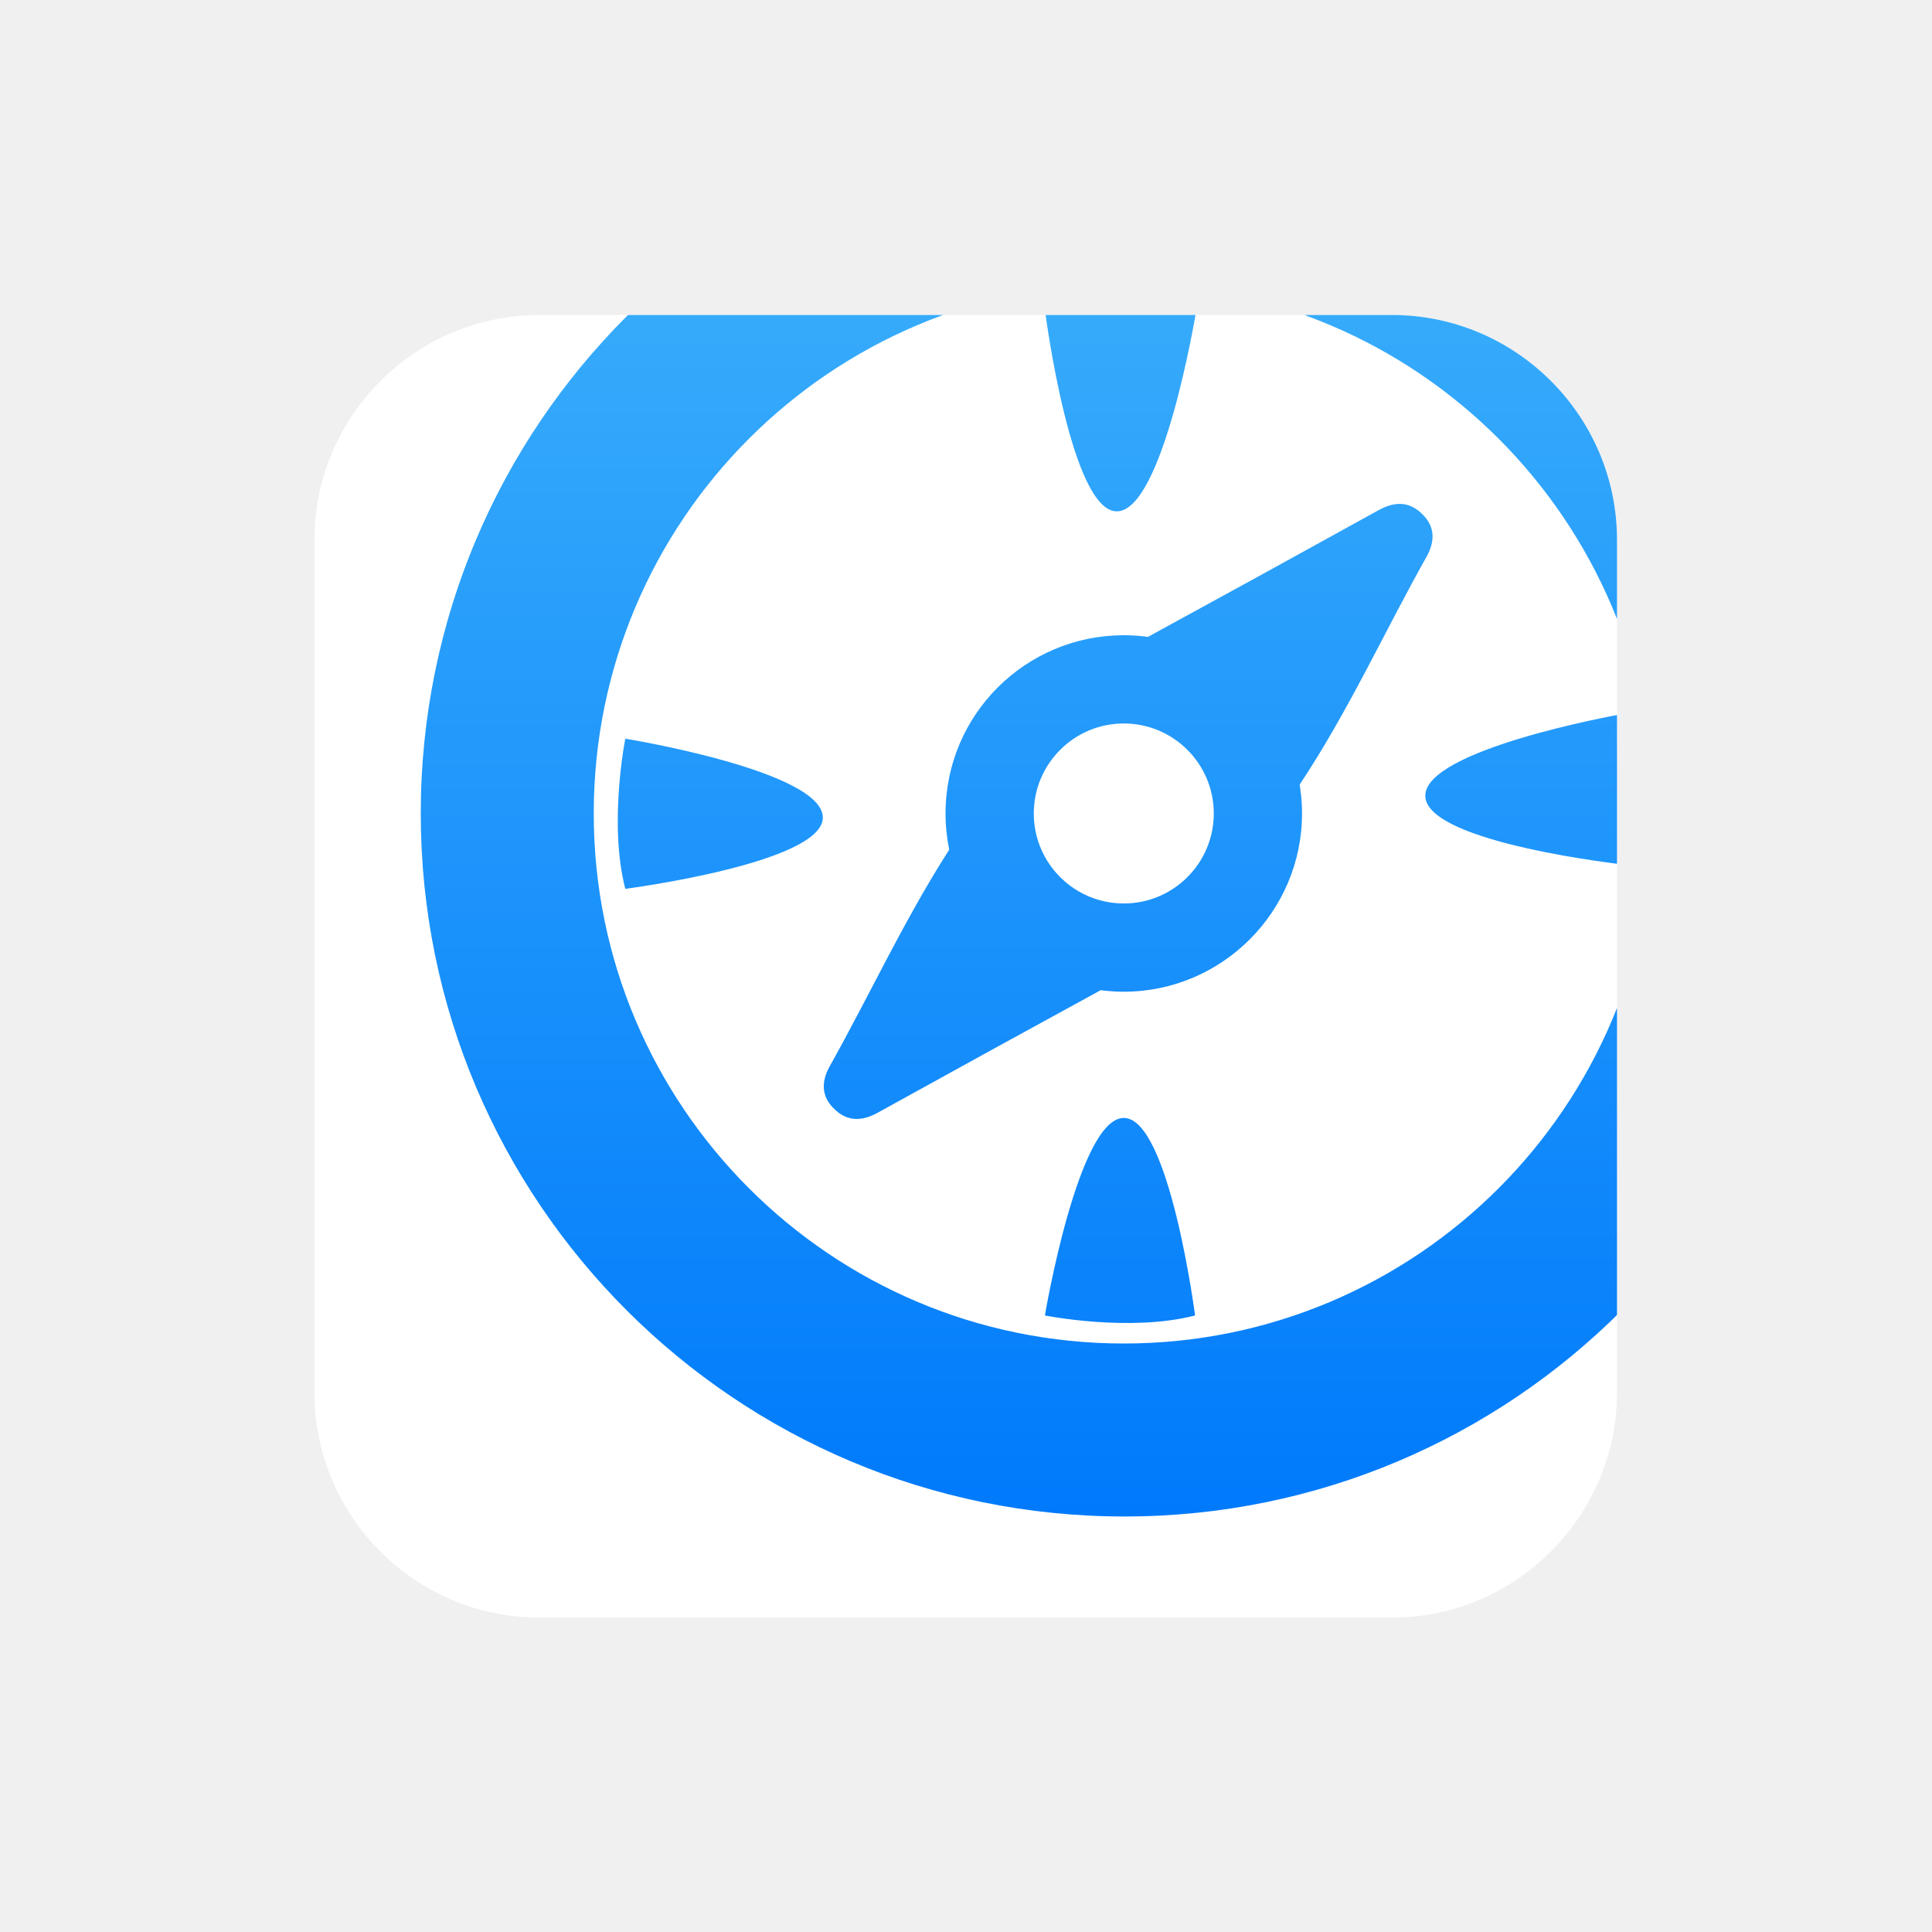
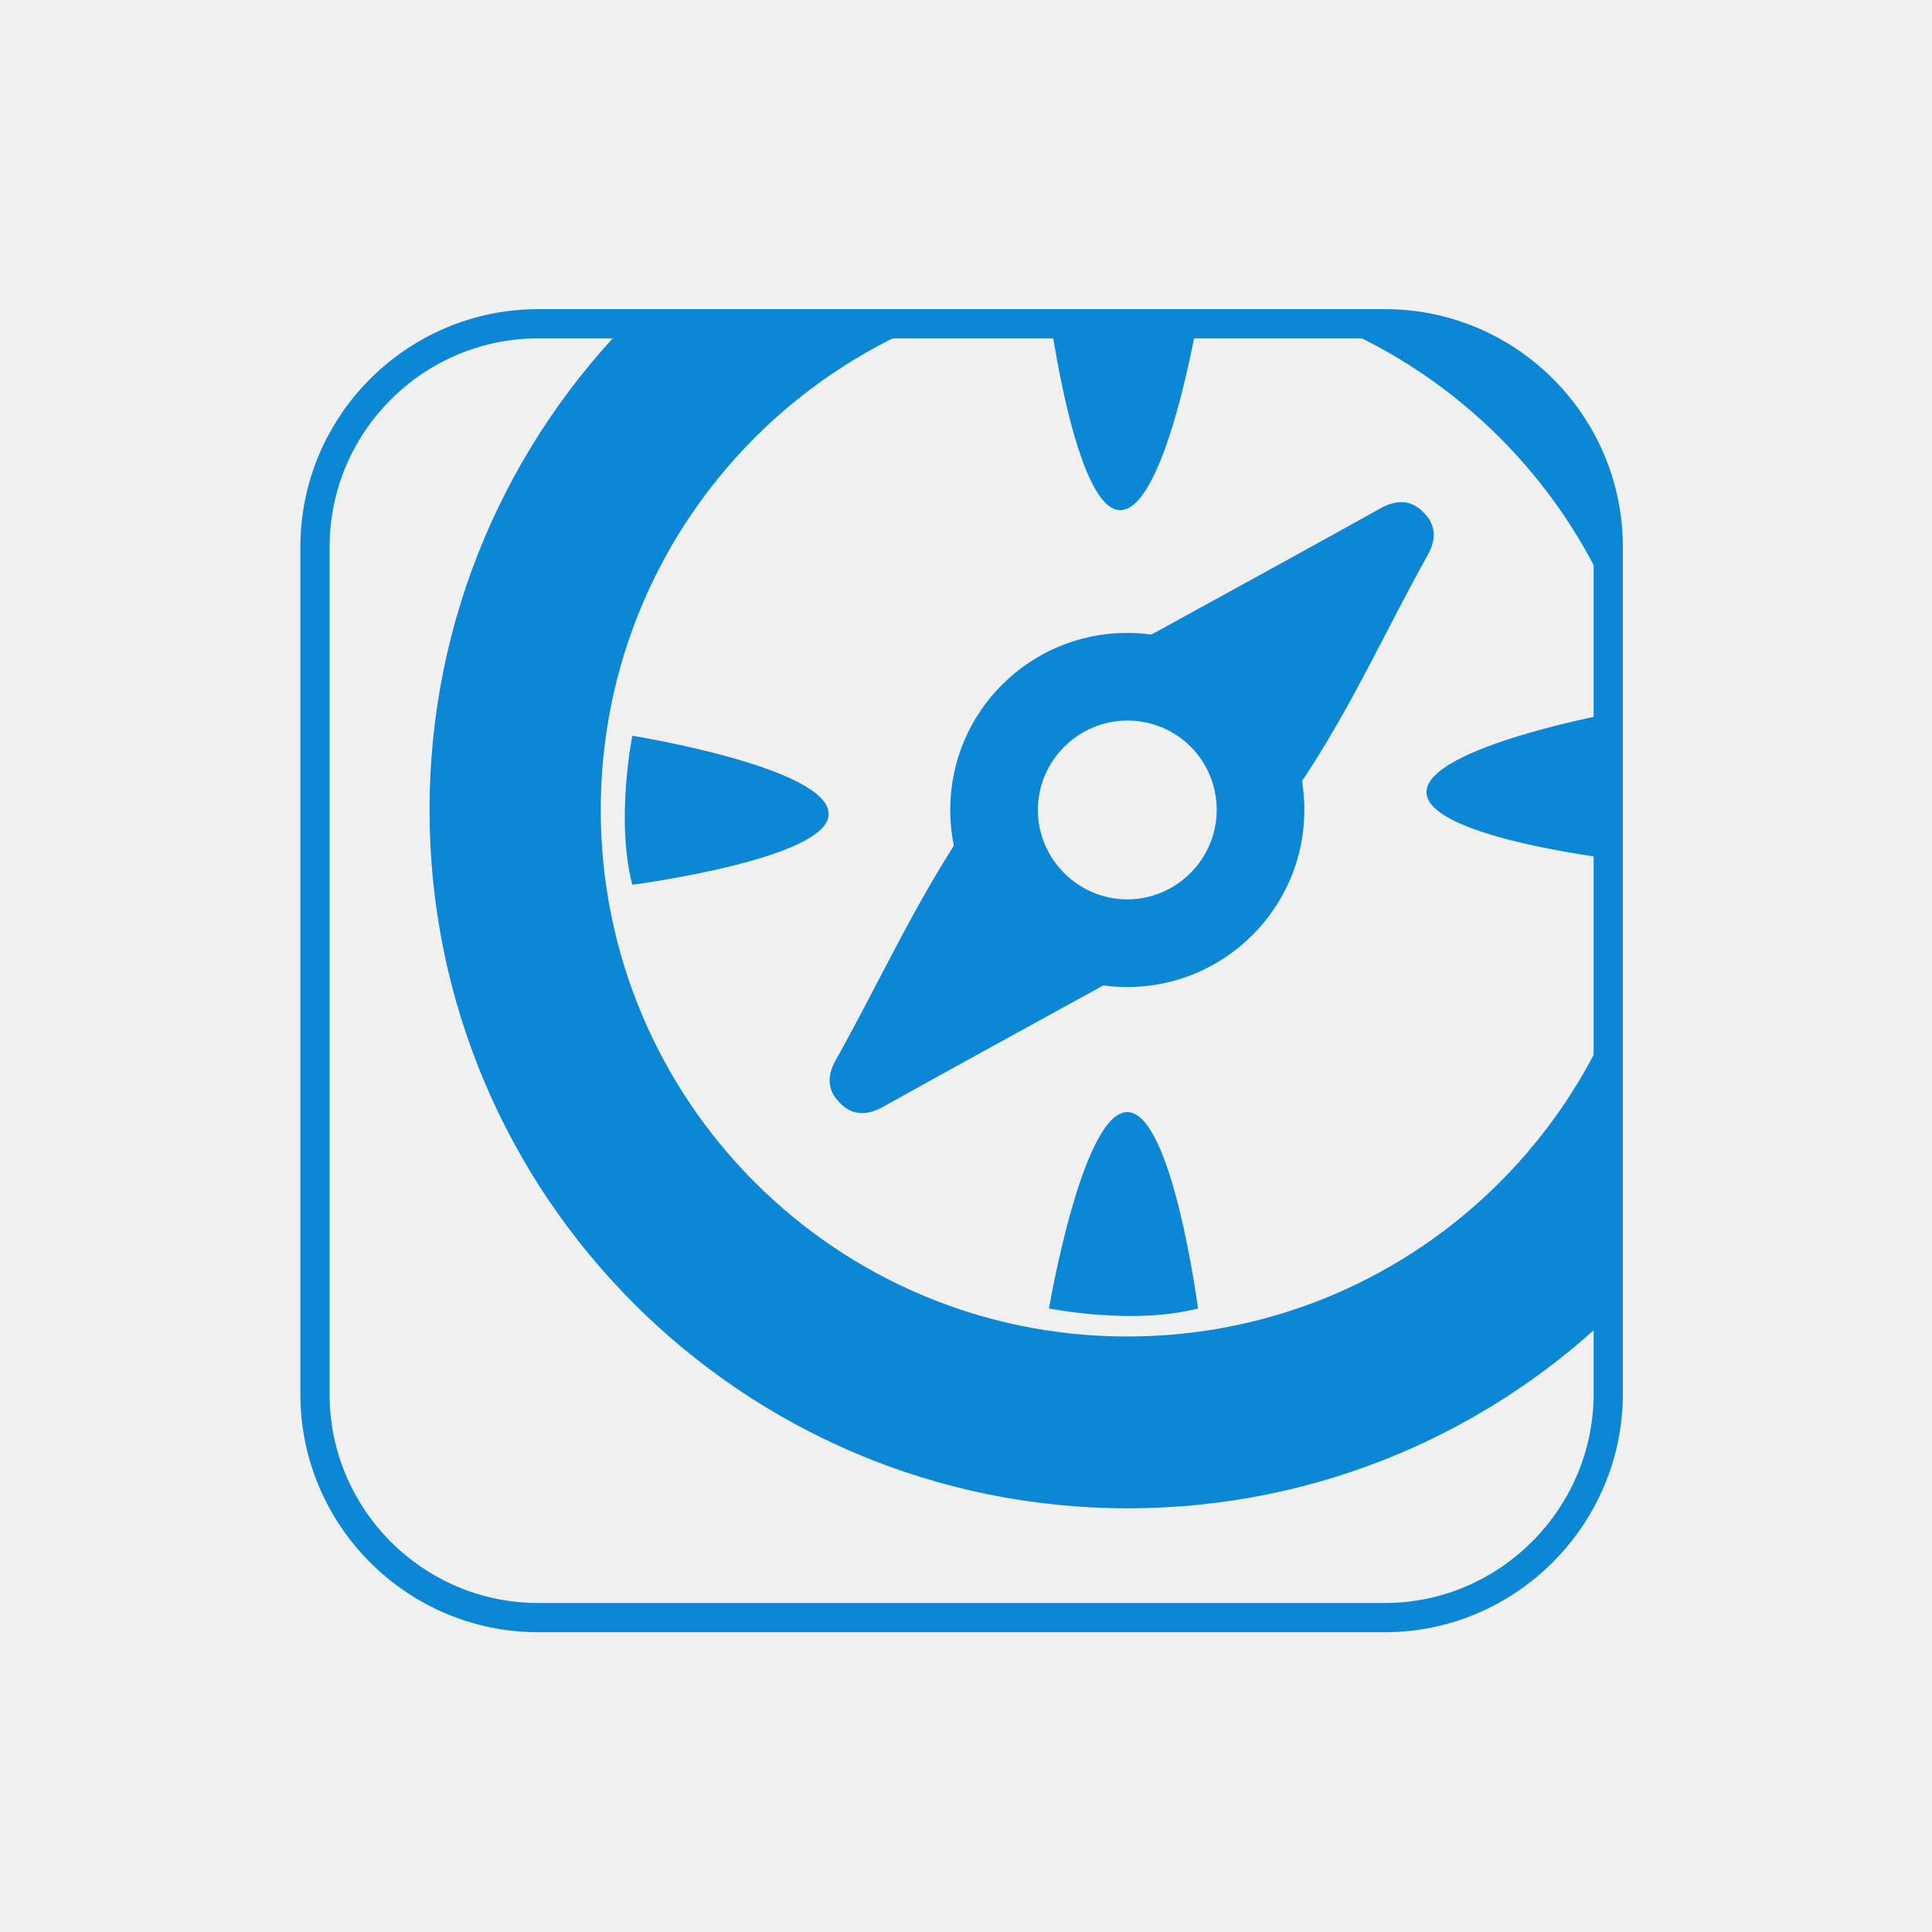
<svg xmlns="http://www.w3.org/2000/svg" xmlns:xlink="http://www.w3.org/1999/xlink" version="1.1" id="Layer_1" x="0px" y="0px" viewBox="0 0 330.6 330.6" style="enable-background:new 0 0 330.6 330.6;" xml:space="preserve">
  <style type="text/css">
- 	.st0{fill:#FFFFFF;}
- 	.st1{clip-path:url(#SVGID_2_);fill:url(#SVGID_3_);}
+ 	.st0{clip-path:url(#SVGID_2_);fill:#0B87D6;}
+ 	.st1{fill:none;stroke:#0B87D6;stroke-width:5;stroke-miterlimit:10;}
</style>
-   <path class="st0" d="M238.2,276.8H92.3c-21.2,0-38.5-17.3-38.5-38.5V92.4c0-21.2,17.3-38.5,38.5-38.5h145.9  c21.2,0,38.5,17.3,38.5,38.5v145.9C276.7,259.4,259.4,276.8,238.2,276.8z" />
  <g>
-     <defs>
-       <path id="SVGID_1_" d="M238.2,276.8H92.3c-21.2,0-38.5-17.3-38.5-38.5V92.4c0-21.2,17.3-38.5,38.5-38.5h145.9    c21.2,0,38.5,17.3,38.5,38.5v145.9C276.7,259.4,259.4,276.8,238.2,276.8z" />
-     </defs>
-     <clipPath id="SVGID_2_">
-       <use xlink:href="#SVGID_1_" style="overflow:visible;" />
-     </clipPath>
-     <linearGradient id="SVGID_3_" gradientUnits="userSpaceOnUse" x1="192.345" y1="486.89" x2="192.345" y2="727.505" gradientTransform="matrix(1 0 0 1 0 -468)">
-       <stop offset="0" style="stop-color:#3FB3FB" />
-       <stop offset="1" style="stop-color:#007AFB" />
-     </linearGradient>
-     <path class="st1" d="M222.3,134.4c-3.8-13.3-12.3-22.1-25.9-25.4c13.2-7.2,26.3-14.4,39.5-21.7c2.7-1.5,5.3-1.6,7.6,0.8   c2.1,2.1,2,4.6,0.7,7C236.9,108.1,230.7,121.8,222.3,134.4z M312.7,139.2c0,66.5-53.9,120.3-120.3,120.3S72,205.7,72,139.2   S125.9,18.9,192.3,18.9S312.7,72.7,312.7,139.2z M192.3,48.5c-50.1,0-90.7,40.6-90.7,90.7s40.6,90.7,90.7,90.7s90.7-40.6,90.7-90.7   S242.4,48.5,192.3,48.5z M107,126.4c0,0-2.9,14.5,0,25.7c0,0,33.8-4.4,33.8-12.2C140.8,131.9,107,126.4,107,126.4z M178.8,225.1   c0,0,14.5,2.9,25.7,0c0,0-4.4-33.8-12.2-33.8S178.8,225.1,178.8,225.1z M204.6,53.7c0,0-14.5-2.9-25.7,0c0,0,4.4,33.8,12.2,33.8   C199,87.5,204.6,53.7,204.6,53.7z M278.3,148c0,0,2.2-14.6-1.3-25.7c0,0-33.5,6-33.1,14C244.3,144.3,278.3,148,278.3,148z    M222.8,139.2c0,16.8-13.7,30.5-30.5,30.5s-30.5-13.6-30.5-30.5s13.7-30.5,30.5-30.5S222.8,122.4,222.8,139.2z M192.3,123.8   c-8.5,0-15.4,6.9-15.4,15.4c0,8.5,6.9,15.4,15.4,15.4s15.4-6.9,15.4-15.4S200.8,123.8,192.3,123.8z M163.8,143.3   c3.8,13.3,12.3,22.1,25.9,25.4c-13.2,7.2-26.3,14.4-39.5,21.7c-2.7,1.5-5.3,1.6-7.6-0.8c-2.1-2.1-2-4.6-0.7-7   C149.2,169.6,155.4,155.9,163.8,143.3z" />
+     <g>
+       <g>
+         <defs>
+           <path id="SVGID_1_" d="M238.5,275.2H93.6c-21.1,0-38.2-17.2-38.2-38.2V92.1c0-21.1,17.2-38.2,38.2-38.2h144.9      c21.1,0,38.2,17.2,38.2,38.2V237C276.8,257.9,259.6,275.2,238.5,275.2z" />
+         </defs>
+         <clipPath id="SVGID_2_">
+           <use xlink:href="#SVGID_1_" style="overflow:visible;" />
+         </clipPath>
+         <path class="st0" d="M222.7,133.8c-3.8-13.2-12.2-21.9-25.7-25.2c13.1-7.2,26.1-14.3,39.2-21.6c2.7-1.5,5.3-1.6,7.5,0.8     c2.1,2.1,2,4.6,0.7,7C237.2,107.7,231.1,121.3,222.7,133.8z M312.5,138.6c0,66-53.5,119.5-119.5,119.5S73.5,204.6,73.5,138.6     S127,19.1,192.9,19.1S312.5,72.5,312.5,138.6z M192.9,48.5c-49.8,0-90.1,40.3-90.1,90.1s40.3,90.1,90.1,90.1s90.1-40.3,90.1-90.1     S242.7,48.5,192.9,48.5z M108.2,125.9c0,0-2.9,14.4,0,25.5c0,0,33.6-4.4,33.6-12.1C141.8,131.3,108.2,125.9,108.2,125.9z      M179.5,223.9c0,0,14.4,2.9,25.5,0c0,0-4.4-33.6-12.1-33.6S179.5,223.9,179.5,223.9z M205.1,53.7c0,0-14.4-2.9-25.5,0     c0,0,4.4,33.6,12.1,33.6C199.6,87.2,205.1,53.7,205.1,53.7z M278.3,147.3c0,0,2.2-14.5-1.3-25.5c0,0-33.3,6-32.9,13.9     C244.6,143.6,278.3,147.3,278.3,147.3z M223.2,138.6c0,16.7-13.6,30.3-30.3,30.3s-30.3-13.5-30.3-30.3s13.6-30.3,30.3-30.3     S223.2,121.9,223.2,138.6z M192.9,123.3c-8.4,0-15.3,6.9-15.3,15.3c0,8.4,6.9,15.3,15.3,15.3s15.3-6.9,15.3-15.3     C208.2,130.1,201.4,123.3,192.9,123.3z M164.6,142.6c3.8,13.2,12.2,21.9,25.7,25.2c-13.1,7.2-26.1,14.3-39.2,21.6     c-2.7,1.5-5.3,1.6-7.5-0.8c-2.1-2.1-2-4.6-0.7-7C150.1,168.8,156.3,155.1,164.6,142.6z" />
+       </g>
+     </g>
+     <path class="st1" d="M237,276.8H92.1c-21.1,0-38.2-17.2-38.2-38.2V93.6c0-21.1,17.2-38.2,38.2-38.2H237c21.1,0,38.2,17.2,38.2,38.2   v144.9C275.2,259.5,258,276.8,237,276.8z" />
  </g>
</svg>
